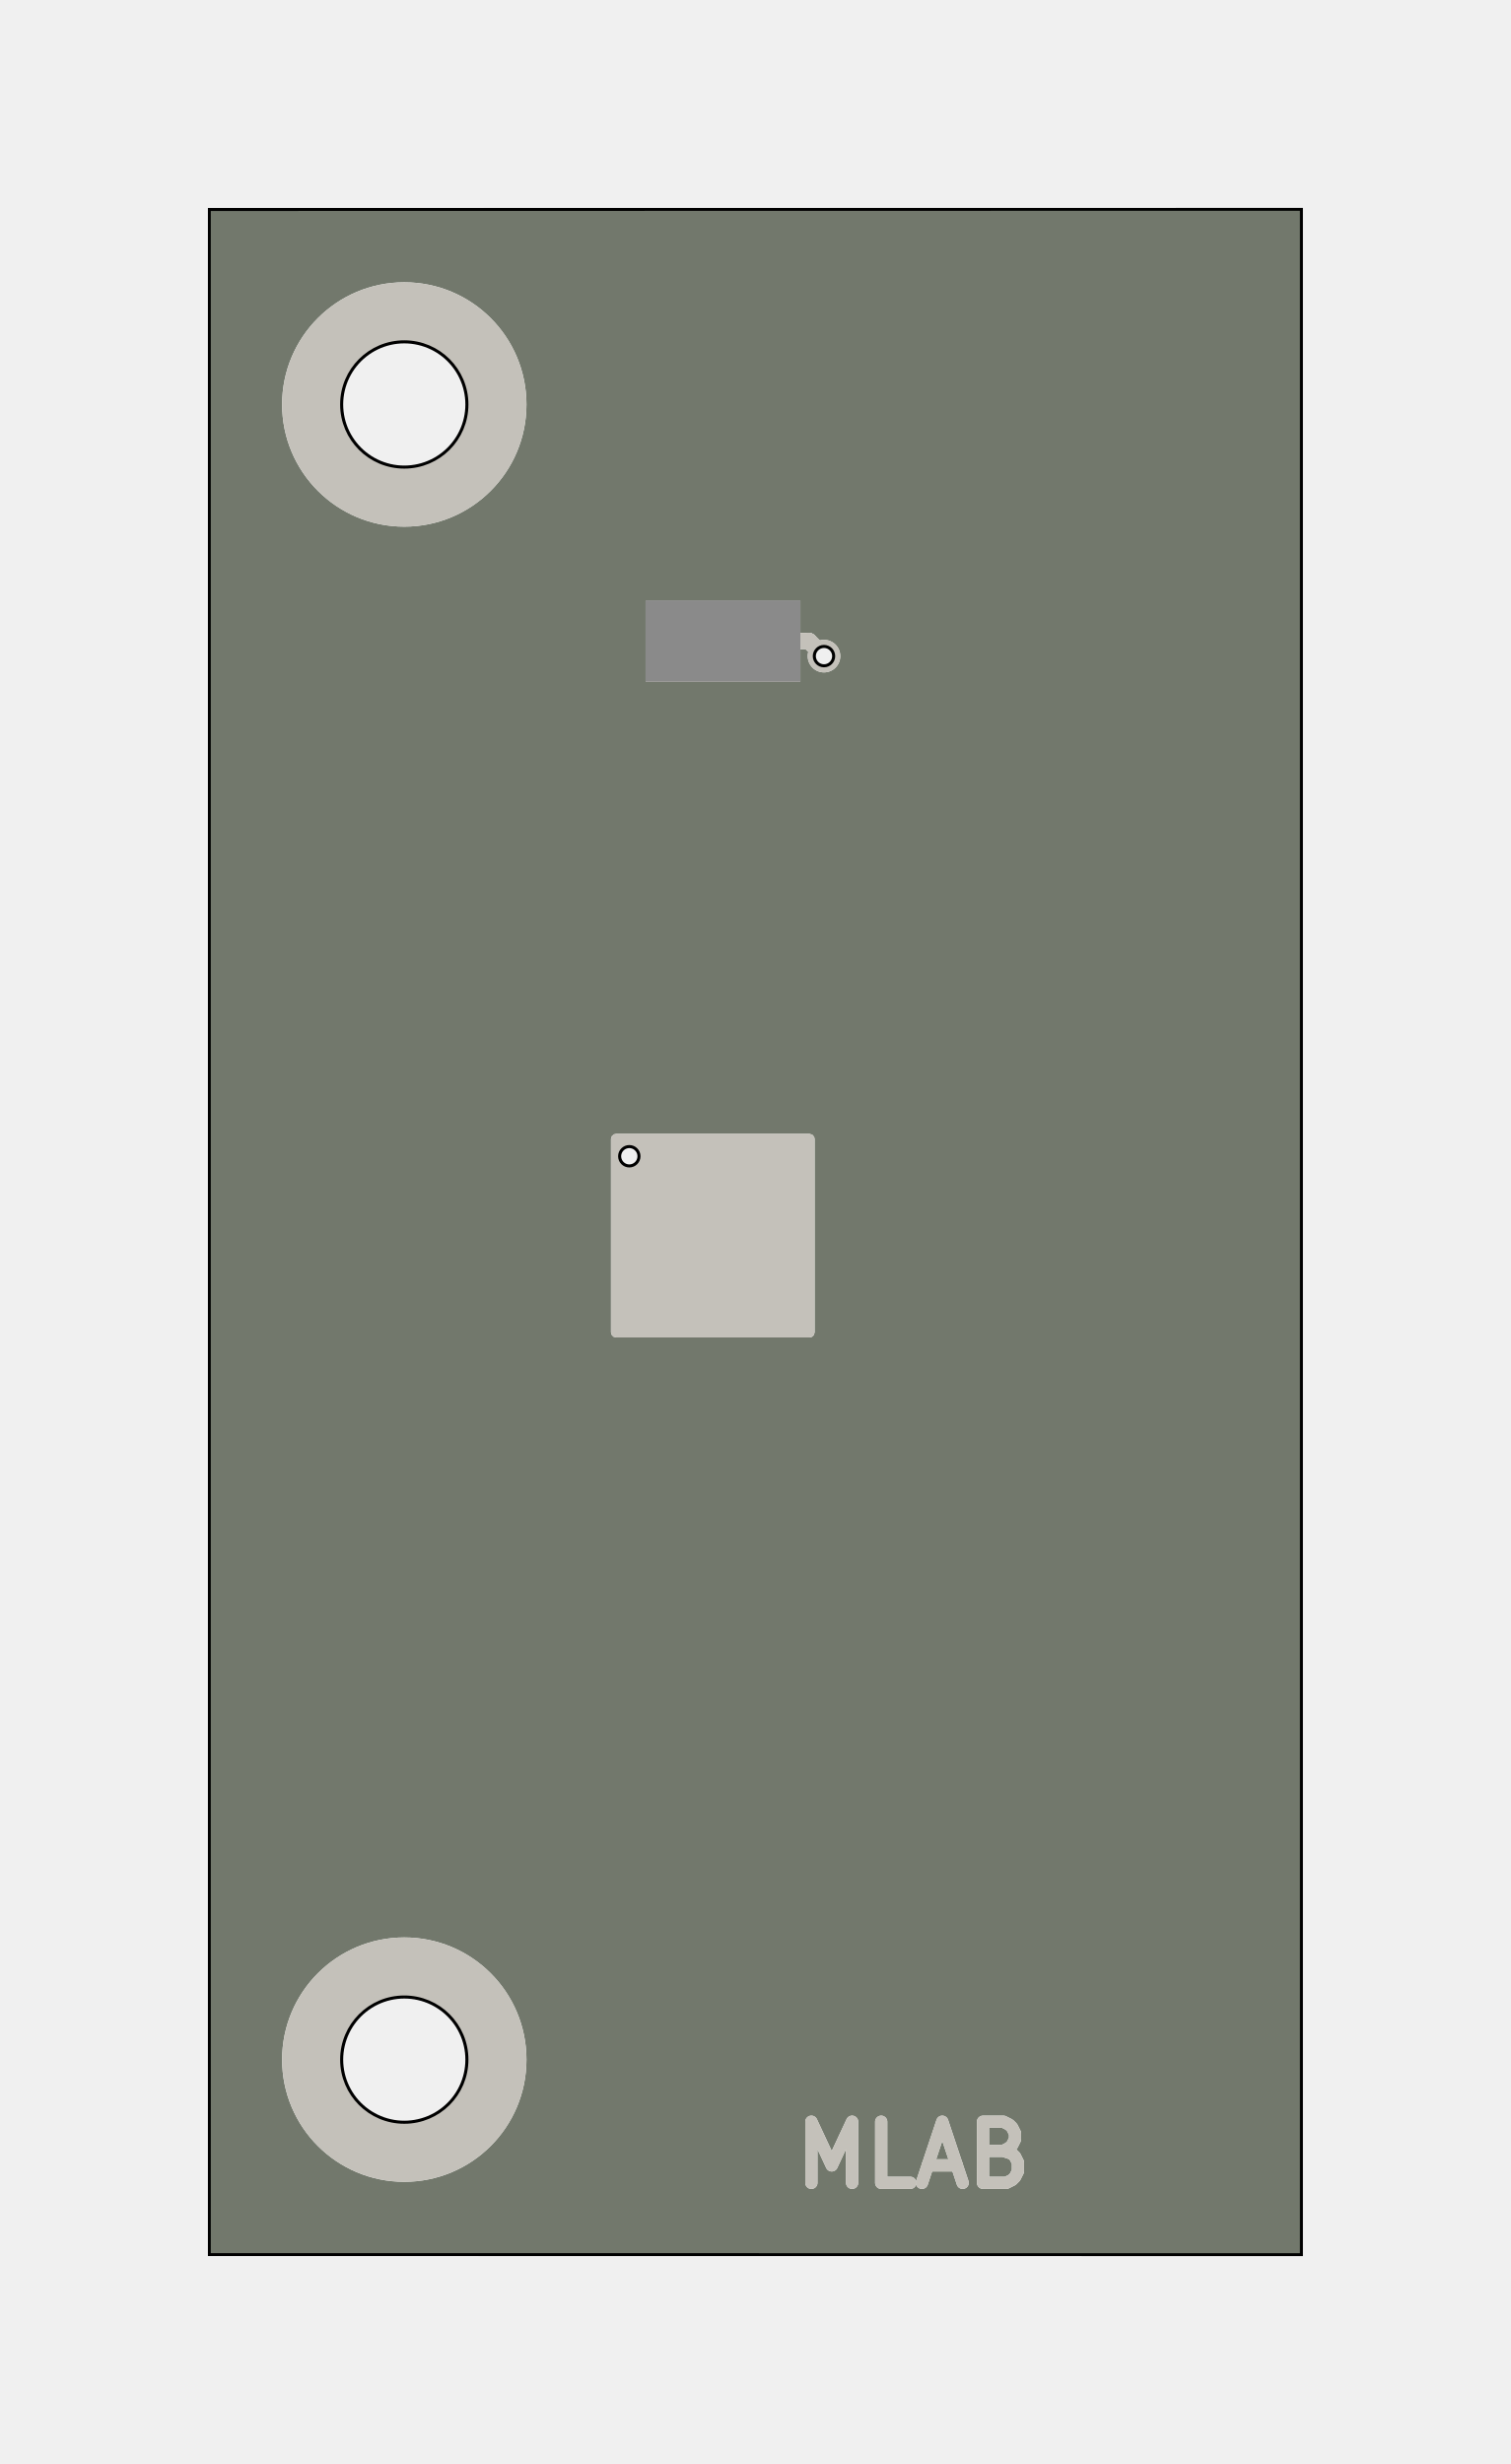
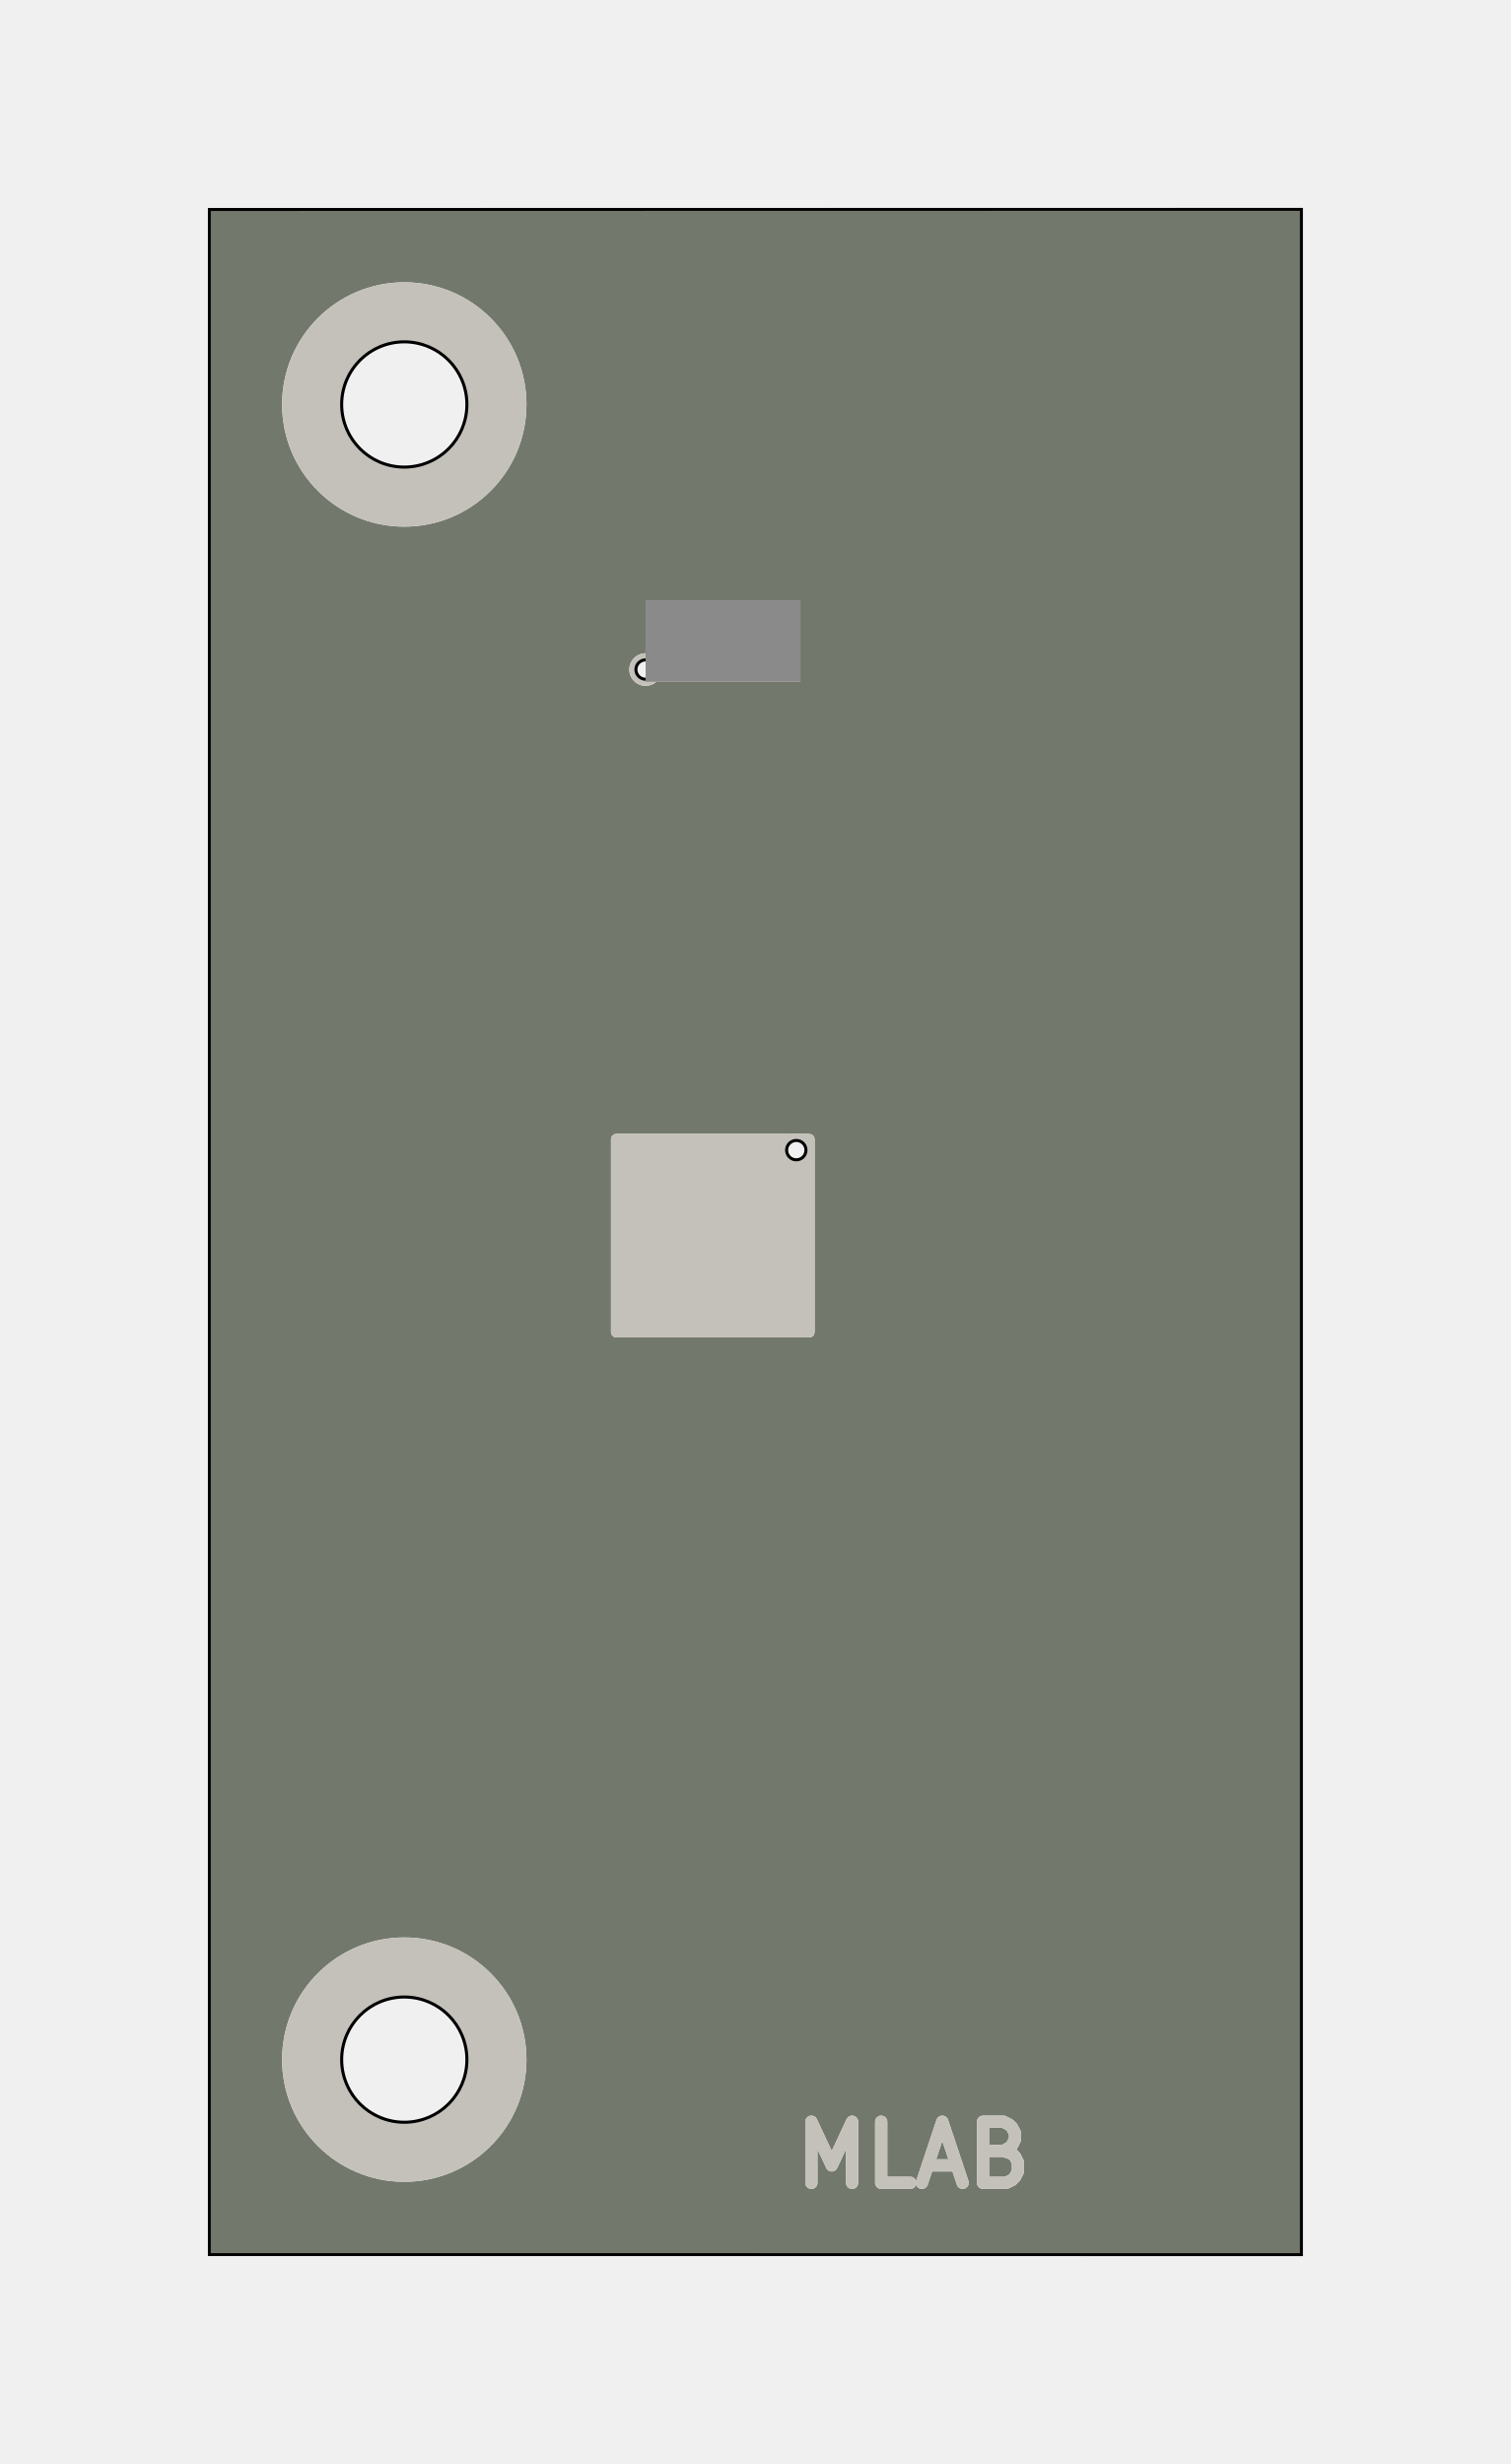
<svg xmlns="http://www.w3.org/2000/svg" version="1.1" width="37.091mm" height="60.5mm" viewBox="1042491.79 604100.0 370908.21 605000.0">
  <defs>
    <clipPath id="cut-off">
      <path d=" M 1362400.0 655100.0 L 1093491.0 655151.0 L 1093491.0 1158071.0 L 1362400.0 1158100.0 L 1362400.0 655100.0 " style="fill-rule: evenodd;" />
    </clipPath>
    <mask id="pads-mask">
      <g style="fill:#ffffff; fill-opacity:0.0;  stroke:#ffffff; stroke-width:0; stroke-opacity:1;  stroke-linecap:round; stroke-linejoin:round;">
        <g style="fill:#ffffff; fill-opacity:1.0;  stroke:#ffffff; stroke-width:0.01; stroke-opacity:1;  stroke-linecap:round; stroke-linejoin:round;">
          <circle cx="1141751.79" cy="703411.46" r="32000" />
        </g>
        <g style="fill:#ffffff; fill-opacity:1.0;  stroke:#ffffff; stroke-width:0.01; stroke-opacity:1;  stroke-linecap:round; stroke-linejoin:round;">
          <circle cx="1141751.79" cy="1109811.46" r="32000" />
        </g>
        <g style="fill:#ffffff; fill-opacity:1.0;  stroke:#ffffff; stroke-width:0.01; stroke-opacity:1;  stroke-linecap:round; stroke-linejoin:round;">
          <circle cx="1207500" cy="907500" r="4549.5" />
        </g>
        <g style="fill:#ffffff; fill-opacity:1.0;  stroke:#ffffff; stroke-width:0.01; stroke-opacity:1;  stroke-linecap:round; stroke-linejoin:round;">
          <path style="fill:#ffffff; fill-opacity:1.0;  stroke:#ffffff; stroke-width:0.01; stroke-opacity:1;  stroke-linecap:round; stroke-linejoin:round;fill-rule:evenodd;" d="M 1241000,771500 1240847.76,772265.37 1240414.21,772914.21 1239765.37,773347.76 1239000,773500 1201000,773500 1200234.63,773347.76 1199585.79,772914.21 1199152.24,772265.37 1199000,771500 1199000,751500 1199152.24,750734.63 1199585.79,750085.79 1200234.63,749652.24 1201000,749500 1239000,749500 1239765.37,749652.24 1240414.21,750085.79 1240847.76,750734.63 1241000,751500 Z" />
        </g>
        <g style="fill:#ffffff; fill-opacity:1.0;  stroke:#ffffff; stroke-width:0.01; stroke-opacity:1;  stroke-linecap:round; stroke-linejoin:round;">
          <g>
            <path style="fill:#ffffff; fill-opacity:1.0;  stroke:#ffffff; stroke-width:0.01; stroke-opacity:1;  stroke-linecap:round; stroke-linejoin:round;fill-rule:evenodd;" d="M 1362254.95,655245.01 1362400,655595.09 1362400,1157604.95 1362255.02,1157954.97 1361904.95,1158099.95 1093986.74,1158071.51 1093636.73,1157926.49 1093491.79,1157576.51 1093491.79,655646.37 1093636.77,655296.35 1093986.7,655151.37 1361904.91,655100.09 Z" />
          </g>
        </g>
      </g>
    </mask>
    <mask id="pads-mask-silkscreen">
      <rect x="1092491.79" y="654100.0" width="270908.21" height="505000.0" fill="white" />
      <g style="fill:#000000; fill-opacity:0.0;  stroke:#000000; stroke-width:0; stroke-opacity:1;  stroke-linecap:round; stroke-linejoin:round;">
        <g style="fill:#000000; fill-opacity:1.0;  stroke:#000000; stroke-width:0.01; stroke-opacity:1;  stroke-linecap:round; stroke-linejoin:round;">
          <circle cx="1141751.79" cy="703411.46" r="32000" />
        </g>
        <g style="fill:#000000; fill-opacity:1.0;  stroke:#000000; stroke-width:0.01; stroke-opacity:1;  stroke-linecap:round; stroke-linejoin:round;">
          <circle cx="1141751.79" cy="1109811.46" r="32000" />
        </g>
        <g style="fill:#000000; fill-opacity:1.0;  stroke:#000000; stroke-width:0.01; stroke-opacity:1;  stroke-linecap:round; stroke-linejoin:round;">
          <circle cx="1207500" cy="907500" r="4549.5" />
        </g>
        <g style="fill:#000000; fill-opacity:1.0;  stroke:#000000; stroke-width:0.01; stroke-opacity:1;  stroke-linecap:round; stroke-linejoin:round;">
          <path style="fill:#000000; fill-opacity:1.0;  stroke:#000000; stroke-width:0.01; stroke-opacity:1;  stroke-linecap:round; stroke-linejoin:round;fill-rule:evenodd;" d="M 1241000,771500 1240847.76,772265.37 1240414.21,772914.21 1239765.37,773347.76 1239000,773500 1201000,773500 1200234.63,773347.76 1199585.79,772914.21 1199152.24,772265.37 1199000,771500 1199000,751500 1199152.24,750734.63 1199585.79,750085.79 1200234.63,749652.24 1201000,749500 1239000,749500 1239765.37,749652.24 1240414.21,750085.79 1240847.76,750734.63 1241000,751500 Z" />
        </g>
        <g style="fill:#000000; fill-opacity:1.0;  stroke:#000000; stroke-width:0.01; stroke-opacity:1;  stroke-linecap:round; stroke-linejoin:round;">
          <g>
            <path style="fill:#000000; fill-opacity:1.0;  stroke:#000000; stroke-width:0.01; stroke-opacity:1;  stroke-linecap:round; stroke-linejoin:round;fill-rule:evenodd;" d="M 1362254.95,655245.01 1362400,655595.09 1362400,1157604.95 1362255.02,1157954.97 1361904.95,1158099.95 1093986.74,1158071.51 1093636.73,1157926.49 1093491.79,1157576.51 1093491.79,655646.37 1093636.77,655296.35 1093986.7,655151.37 1361904.91,655100.09 Z" />
          </g>
        </g>
      </g>
    </mask>
    <mask id="hole-mask">
      <g>
        <rect x="1092491.79" y="654100.0" fill="white" width="270908.21" height="505000.0" />
        <polyline stroke-linecap="round" stroke="black" stroke-width="30000.0" points="-0.0 0 0.0 0" transform="translate(1141751.79 703411.46) rotate(-0.0)" />
        <polyline stroke-linecap="round" stroke="black" stroke-width="30000.0" points="-0.0 0 0.0 0" transform="translate(1141751.79 1109811.46) rotate(-0.0)" />
-         <polyline stroke-linecap="round" stroke="black" stroke-width="4000.0" points="-0.0 0 0.0 0" transform="translate(1197000.0 888000.0) rotate(0)" />
-         <polyline stroke-linecap="round" stroke="black" stroke-width="4000.0" points="-0.0 0 0.0 0" transform="translate(1244800.0 765200.0) rotate(0)" />
+         <polyline stroke-linecap="round" stroke="black" stroke-width="4000.0" points="-0.0 0 0.0 0" transform="translate(1238000.0 886500.0) rotate(0)" />
+         <polyline stroke-linecap="round" stroke="black" stroke-width="4000.0" points="-0.0 0 0.0 0" transform="translate(1201000.0 768500.0) rotate(0)" />
      </g>
    </mask>
  </defs>
  <g transform="" id="boardContainer">
    <g id="substrate" clip-path="url(#cut-off)" mask="url(#hole-mask)">
      <g id="substrate-board" style="fill:#f1f4f3; stroke:#f1f4f3;">
        <path d=" M 1362400.0 655100.0 L 1093491.0 655151.0 L 1093491.0 1158071.0 L 1362400.0 1158100.0 L 1362400.0 655100.0 " style="fill-rule: evenodd;" />
        <g style="fill-opacity: 0.0;stroke-width: 2000;stroke-opacity: 1;stroke-linecap: round;stroke-linejoin: round">
          <path d="M1362400 1158100 L1362400 655100 " />
          <path d="M1093491 1158071 L1093491 655151 " />
          <path d="M1093491 1158071 L1362400 1158100 " />
          <path d="M1093491 655151 L1362400 655100 " />
        </g>
      </g>
      <g id="substrate-clad" style="fill:#72786c; stroke:#72786c;">
        <g style="fill-opacity: 0.0;stroke-width: 0;stroke-opacity: 1;stroke-linecap: round;stroke-linejoin: round">
          <g style="fill-opacity: 1.0;stroke-width: 0.01;stroke-opacity: 1;stroke-linecap: round;stroke-linejoin: round">
            <circle cx="1141751.79" cy="703411.46" r="32000" />
          </g>
          <g style="fill-opacity: 1.0;stroke-width: 0.01;stroke-opacity: 1;stroke-linecap: round;stroke-linejoin: round">
            <circle cx="1141751.79" cy="1109811.46" r="32000" />
          </g>
          <g style="fill-opacity: 1.0;stroke-width: 0.01;stroke-opacity: 1;stroke-linecap: round;stroke-linejoin: round">
            <circle cx="1207500" cy="907500" r="4549.5" />
          </g>
          <g style="fill-opacity: 1.0;stroke-width: 0.01;stroke-opacity: 1;stroke-linecap: round;stroke-linejoin: round">
            <path style="fill-opacity: 1.0;stroke-width: 0.01;stroke-opacity: 1;stroke-linecap: round;stroke-linejoin: round;fill-rule: evenodd" d="M 1241000,771500 1240847.76,772265.37 1240414.21,772914.21 1239765.37,773347.76 1239000,773500 1201000,773500 1200234.63,773347.76 1199585.79,772914.21 1199152.24,772265.37 1199000,771500 1199000,751500 1199152.24,750734.63 1199585.79,750085.79 1200234.63,749652.24 1201000,749500 1239000,749500 1239765.37,749652.24 1240414.21,750085.79 1240847.76,750734.63 1241000,751500 Z" />
          </g>
          <g style="fill-opacity: 1.0;stroke-width: 0.01;stroke-opacity: 1;stroke-linecap: round;stroke-linejoin: round">
            <g>
              <path style="fill-opacity: 1.0;stroke-width: 0.01;stroke-opacity: 1;stroke-linecap: round;stroke-linejoin: round;fill-rule: evenodd" d="M 1362254.95,655245.01 1362400,655595.09 1362400,1157604.95 1362255.02,1157954.97 1361904.95,1158099.95 1093986.74,1158071.51 1093636.73,1157926.49 1093491.79,1157576.51 1093491.79,655646.37 1093636.77,655296.35 1093986.7,655151.37 1361904.91,655100.09 Z" />
            </g>
          </g>
        </g>
      </g>
      <g id="substrate-copper" style="fill:#f8f8f7; stroke:#f8f8f7;">
        <g style="fill-opacity: 0.0;stroke-width: 3000;stroke-opacity: 1;stroke-linecap: round;stroke-linejoin: round">
          <text x="1266703.47" y="1140777.45" textLength="59092.86" font-size="20000" lengthAdjust="spacingAndGlyphs" text-anchor="middle" opacity="0">MLAB</text>
          <g class="stroked-text">
            <path d="M1241703 1140063 L1241703 1125063 L1246703 1135777 L1251703 1125063 L1251703 1140063 " />
            <path d="M1265989 1140063 L1258846 1140063 L1258846 1125063 " />
            <path d="M1270274 1135777 L1277417 1135777 " />
            <path d="M1268846 1140063 L1273846 1125063 L1278846 1140063 " />
            <path d="M1288846 1132206 L1290989 1132920 L1291703 1133634 L1292417 1135063 L1292417 1137206 L1291703 1138634 L1290989 1139348 L1289560 1140063 L1283846 1140063 L1283846 1125063 L1288846 1125063 L1290274 1125777 L1290989 1126491 L1291703 1127920 L1291703 1129348 L1290989 1130777 L1290274 1131491 L1288846 1132206 L1283846 1132206 " />
          </g>
          <g style="fill-opacity: 1.0;stroke-width: 0.01;stroke-opacity: 1;stroke-linecap: round;stroke-linejoin: round">
            <circle cx="1141751.79" cy="703411.46" r="30000" />
          </g>
          <g style="fill-opacity: 1.0;stroke-width: 0.01;stroke-opacity: 1;stroke-linecap: round;stroke-linejoin: round">
            <circle cx="1141751.79" cy="1109811.46" r="30000" />
          </g>
          <g style="fill-opacity: 1.0;stroke-width: 0.01;stroke-opacity: 1;stroke-linecap: round;stroke-linejoin: round">
            <circle cx="1207500" cy="907500" r="2549.5" />
          </g>
          <g style="fill-opacity: 1.0;stroke-width: 0.01;stroke-opacity: 1;stroke-linecap: round;stroke-linejoin: round">
            <path style="fill-opacity: 1.0;stroke-width: 0.01;stroke-opacity: 1;stroke-linecap: round;stroke-linejoin: round;fill-rule: evenodd" d="M 1239000,751500 1239000,771500 1201000,771500 1201000,751500 Z" />
          </g>
          <g style="fill-opacity: 1.0;stroke-width: 0.01;stroke-opacity: 1;stroke-linecap: round;stroke-linejoin: round">
-             <circle cx="1197000" cy="888000" r="4000" />
-           </g>
-           <g style="fill-opacity: 1.0;stroke-width: 0.01;stroke-opacity: 1;stroke-linecap: round;stroke-linejoin: round">
-             <circle cx="1244800" cy="765200" r="4000" />
-           </g>
-           <g style="fill-opacity: 0.0;stroke-width: 4000;stroke-opacity: 1;stroke-linecap: round;stroke-linejoin: round">
-             <path d="M1244800 765200 L1241100 761500 " />
-             <path d="M1241100 761500 L1220000 761500 " />
+             <circle cx="1238000" cy="886500" r="4000" />
+           </g>
+           <g style="fill-opacity: 1.0;stroke-width: 0.01;stroke-opacity: 1;stroke-linecap: round;stroke-linejoin: round">
+             <circle cx="1201000" cy="768500" r="4000" />
+           </g>
+           <g style="fill-opacity: 0.0;stroke-width: 4000;stroke-opacity: 1;stroke-linecap: round;stroke-linejoin: round">
+             <path d="M1209500 765500 L1205500 769500 " />
+             <path d="M1201000 768500 L1213000 768500 " />
          </g>
          <g style="fill-opacity: 0.0;stroke-width: 4000;stroke-opacity: 1;stroke-linecap: round;stroke-linejoin: round">
            <g style="fill-opacity: 1.0;stroke-width: 0.01;stroke-opacity: 1;stroke-linecap: round;stroke-linejoin: round">
              <path style="fill-opacity: 1.0;stroke-width: 0.01;stroke-opacity: 1;stroke-linecap: round;stroke-linejoin: round;fill-rule: evenodd" d="M 1241921.21,882700.02 1242386.14,883236.58 1242500,883760 1242500,931240 1242299.98,931921.21 1241763.42,932386.14 1241240,932500 1193760,932500 1193078.79,932299.98 1192613.86,931763.42 1192500,931240 1192500,883760 1192700.02,883078.79 1193236.58,882613.86 1193760,882500 1241240,882500 Z" />
            </g>
          </g>
        </g>
      </g>
      <g id="substrate-pads" style="fill:#c4c1ba; stroke:#c4c1ba;" mask="url(#pads-mask)">
        <g style="fill-opacity: 0.0;stroke-width: 3000;stroke-opacity: 1;stroke-linecap: round;stroke-linejoin: round">
          <text x="1266703.47" y="1140777.45" textLength="61042.86" font-size="20000" lengthAdjust="spacingAndGlyphs" text-anchor="middle" opacity="0">MLAB</text>
          <g class="stroked-text">
            <path d="M1241703 1140063 L1241703 1125063 L1246703 1135777 L1251703 1125063 L1251703 1140063 " />
            <path d="M1265989 1140063 L1258846 1140063 L1258846 1125063 " />
            <path d="M1270274 1135777 L1277417 1135777 " />
            <path d="M1268846 1140063 L1273846 1125063 L1278846 1140063 " />
            <path d="M1288846 1132206 L1290989 1132920 L1291703 1133634 L1292417 1135063 L1292417 1137206 L1291703 1138634 L1290989 1139348 L1289560 1140063 L1283846 1140063 L1283846 1125063 L1288846 1125063 L1290274 1125777 L1290989 1126491 L1291703 1127920 L1291703 1129348 L1290989 1130777 L1290274 1131491 L1288846 1132206 L1283846 1132206 " />
          </g>
          <g style="fill-opacity: 1.0;stroke-width: 0.01;stroke-opacity: 1;stroke-linecap: round;stroke-linejoin: round">
            <circle cx="1141751.79" cy="703411.46" r="30000" />
          </g>
          <g style="fill-opacity: 1.0;stroke-width: 0.01;stroke-opacity: 1;stroke-linecap: round;stroke-linejoin: round">
            <circle cx="1141751.79" cy="1109811.46" r="30000" />
          </g>
          <g style="fill-opacity: 1.0;stroke-width: 0.01;stroke-opacity: 1;stroke-linecap: round;stroke-linejoin: round">
            <circle cx="1207500" cy="907500" r="2549.5" />
          </g>
          <g style="fill-opacity: 1.0;stroke-width: 0.01;stroke-opacity: 1;stroke-linecap: round;stroke-linejoin: round">
            <path style="fill-opacity: 1.0;stroke-width: 0.01;stroke-opacity: 1;stroke-linecap: round;stroke-linejoin: round;fill-rule: evenodd" d="M 1239000,751500 1239000,771500 1201000,771500 1201000,751500 Z" />
          </g>
          <g style="fill-opacity: 1.0;stroke-width: 0.01;stroke-opacity: 1;stroke-linecap: round;stroke-linejoin: round">
-             <circle cx="1197000" cy="888000" r="4000" />
-           </g>
-           <g style="fill-opacity: 1.0;stroke-width: 0.01;stroke-opacity: 1;stroke-linecap: round;stroke-linejoin: round">
-             <circle cx="1244800" cy="765200" r="4000" />
-           </g>
-           <g style="fill-opacity: 0.0;stroke-width: 4000;stroke-opacity: 1;stroke-linecap: round;stroke-linejoin: round">
-             <path d="M1244800 765200 L1241100 761500 " />
-             <path d="M1241100 761500 L1220000 761500 " />
+             <circle cx="1238000" cy="886500" r="4000" />
+           </g>
+           <g style="fill-opacity: 1.0;stroke-width: 0.01;stroke-opacity: 1;stroke-linecap: round;stroke-linejoin: round">
+             <circle cx="1201000" cy="768500" r="4000" />
+           </g>
+           <g style="fill-opacity: 0.0;stroke-width: 4000;stroke-opacity: 1;stroke-linecap: round;stroke-linejoin: round">
+             <path d="M1209500 765500 L1205500 769500 " />
+             <path d="M1201000 768500 L1213000 768500 " />
          </g>
          <g style="fill-opacity: 0.0;stroke-width: 4000;stroke-opacity: 1;stroke-linecap: round;stroke-linejoin: round">
            <g style="fill-opacity: 1.0;stroke-width: 0.01;stroke-opacity: 1;stroke-linecap: round;stroke-linejoin: round">
              <path style="fill-opacity: 1.0;stroke-width: 0.01;stroke-opacity: 1;stroke-linecap: round;stroke-linejoin: round;fill-rule: evenodd" d="M 1241921.21,882700.02 1242386.14,883236.58 1242500,883760 1242500,931240 1242299.98,931921.21 1241763.42,932386.14 1241240,932500 1193760,932500 1193078.79,932299.98 1192613.86,931763.42 1192500,931240 1192500,883760 1192700.02,883078.79 1193236.58,882613.86 1193760,882500 1241240,882500 Z" />
            </g>
          </g>
        </g>
      </g>
      <g id="substrate-silk" style="fill:#0b1013; stroke:#0b1013;" mask="url(#pads-mask-silkscreen)">
        <g style="fill-opacity: 0.0;stroke-width: 3000;stroke-opacity: 1;stroke-linecap: round;stroke-linejoin: round">
          <g transform="rotate(-90 1340800 1053200)">
            <text x="1340800" y="1061700" textLength="192519.05" font-size="22666.66" lengthAdjust="spacingAndGlyphs" text-anchor="middle" opacity="0">PINHOLDER01A</text>
          </g>
          <g class="stroked-text">
            <path d="M1348490 1143461 L1331490 1143461 L1331490 1136985 L1332300 1135366 L1333109 1134557 L1334728 1133747 L1337157 1133747 L1338776 1134557 L1339585 1135366 L1340395 1136985 L1340395 1143461 " />
            <path d="M1348490 1126461 L1331490 1126461 " />
            <path d="M1348490 1118366 L1331490 1118366 L1348490 1108652 L1331490 1108652 " />
            <path d="M1348490 1100557 L1331490 1100557 " />
            <path d="M1339585 1100557 L1339585 1090842 " />
            <path d="M1348490 1090842 L1331490 1090842 " />
            <path d="M1331490 1079509 L1331490 1076271 L1332300 1074652 L1333919 1073033 L1337157 1072223 L1342823 1072223 L1346061 1073033 L1347680 1074652 L1348490 1076271 L1348490 1079509 L1347680 1081128 L1346061 1082747 L1342823 1083557 L1337157 1083557 L1333919 1082747 L1332300 1081128 L1331490 1079509 " />
            <path d="M1348490 1056842 L1348490 1064938 L1331490 1064938 " />
            <path d="M1348490 1051176 L1331490 1051176 L1331490 1047128 L1332300 1044700 L1333919 1043080 L1335538 1042271 L1338776 1041461 L1341204 1041461 L1344442 1042271 L1346061 1043080 L1347680 1044700 L1348490 1047128 L1348490 1051176 " />
            <path d="M1339585 1034176 L1339585 1028509 " />
            <path d="M1348490 1026080 L1348490 1034176 L1331490 1034176 L1331490 1026080 " />
            <path d="M1348490 1009080 L1340395 1014747 " />
            <path d="M1348490 1018795 L1331490 1018795 L1331490 1012319 L1332300 1010700 L1333109 1009890 L1334728 1009080 L1337157 1009080 L1338776 1009890 L1339585 1010700 L1340395 1012319 L1340395 1018795 " />
            <path d="M1331490 998557 L1331490 996938 L1332300 995319 L1333109 994509 L1334728 993700 L1337966 992890 L1342014 992890 L1345252 993700 L1346871 994509 L1347680 995319 L1348490 996938 L1348490 998557 L1347680 1000176 L1346871 1000985 L1345252 1001795 L1342014 1002604 L1337966 1002604 L1334728 1001795 L1333109 1000985 L1332300 1000176 L1331490 998557 " />
            <path d="M1348490 976700 L1348490 986414 " />
            <path d="M1348490 981557 L1331490 981557 L1333919 983176 L1335538 984795 L1336347 986414 " />
            <path d="M1343633 970223 L1343633 962128 " />
            <path d="M1348490 971842 L1331490 966176 L1348490 960509 " />
          </g>
        </g>
        <g style="fill-opacity: 0.0;stroke-width: 1500;stroke-opacity: 1;stroke-linecap: round;stroke-linejoin: round">
+           <text x="1220500" y="745500" textLength="12471.43" font-size="13333.33" lengthAdjust="spacingAndGlyphs" text-anchor="middle" opacity="0">A</text>
+           <g class="stroked-text">
+             <path d="M1218119 742166 L1222880 742166 " />
+             <path d="M1217166 745023 L1220500 735023 L1223833 745023 " />
+           </g>
          <path d="M1241000 773500 L1199000 773500 " />
          <path d="M1241000 749500 L1241000 773500 " />
          <path d="M1199000 773500 L1199000 749500 " />
          <path d="M1199000 749500 L1241000 749500 " />
        </g>
      </g>
      <g id="substrate-outline" style="fill:#000000; stroke:#000000; stroke-width: 1500.0">
        <g style="fill-opacity: 0.0;stroke-opacity: 1;stroke-linecap: round;stroke-linejoin: round">
          <path d="M1362400 1158100 L1362400 655100 " />
          <path d="M1093491 1158071 L1093491 655151 " />
          <path d="M1093491 1158071 L1362400 1158100 " />
          <path d="M1093491 655151 L1362400 655100 " />
        </g>
        <path d="M -15000.0 0.0 A 15000.0 15000.0 0 1 1 15000.0 0.0 L 15000.0 -0.0 A 15000.0 15000.0 0 1 1 -15000.0 -0.0 Z" transform="translate(1141751.79 703411.46) rotate(-0.0)" />
        <path d="M -15000.0 0.0 A 15000.0 15000.0 0 1 1 15000.0 0.0 L 15000.0 -0.0 A 15000.0 15000.0 0 1 1 -15000.0 -0.0 Z" transform="translate(1141751.79 1109811.46) rotate(-0.0)" />
-         <path d="M -2000.0 0.0 A 2000.0 2000.0 0 1 1 2000.0 0.0 L 2000.0 -0.0 A 2000.0 2000.0 0 1 1 -2000.0 -0.0 Z" transform="translate(1197000.0 888000.0) rotate(0)" />
-         <path d="M -2000.0 0.0 A 2000.0 2000.0 0 1 1 2000.0 0.0 L 2000.0 -0.0 A 2000.0 2000.0 0 1 1 -2000.0 -0.0 Z" transform="translate(1244800.0 765200.0) rotate(0)" />
+         <path d="M -2000.0 0.0 A 2000.0 2000.0 0 1 1 2000.0 0.0 L 2000.0 -0.0 A 2000.0 2000.0 0 1 1 -2000.0 -0.0 Z" transform="translate(1238000.0 886500.0) rotate(0)" />
+         <path d="M -2000.0 0.0 A 2000.0 2000.0 0 1 1 2000.0 0.0 L 2000.0 -0.0 A 2000.0 2000.0 0 1 1 -2000.0 -0.0 Z" transform="translate(1201000.0 768500.0) rotate(0)" />
      </g>
    </g>
    <g id="substrate-paste" style="fill:#8a8a8a; stroke:#8a8a8a;">
      <g style="fill-opacity: 0.0;stroke-width: 0;stroke-opacity: 1;stroke-linecap: round;stroke-linejoin: round">
        <g style="fill-opacity: 1.0;stroke-width: 0.01;stroke-opacity: 1;stroke-linecap: round;stroke-linejoin: round">
          <path style="fill-opacity: 1.0;stroke-width: 0.01;stroke-opacity: 1;stroke-linecap: round;stroke-linejoin: round;fill-rule: evenodd" d="M 1239000,751500 1239000,771500 1201000,771500 1201000,751500 Z" />
        </g>
      </g>
    </g>
  </g>
</svg>
